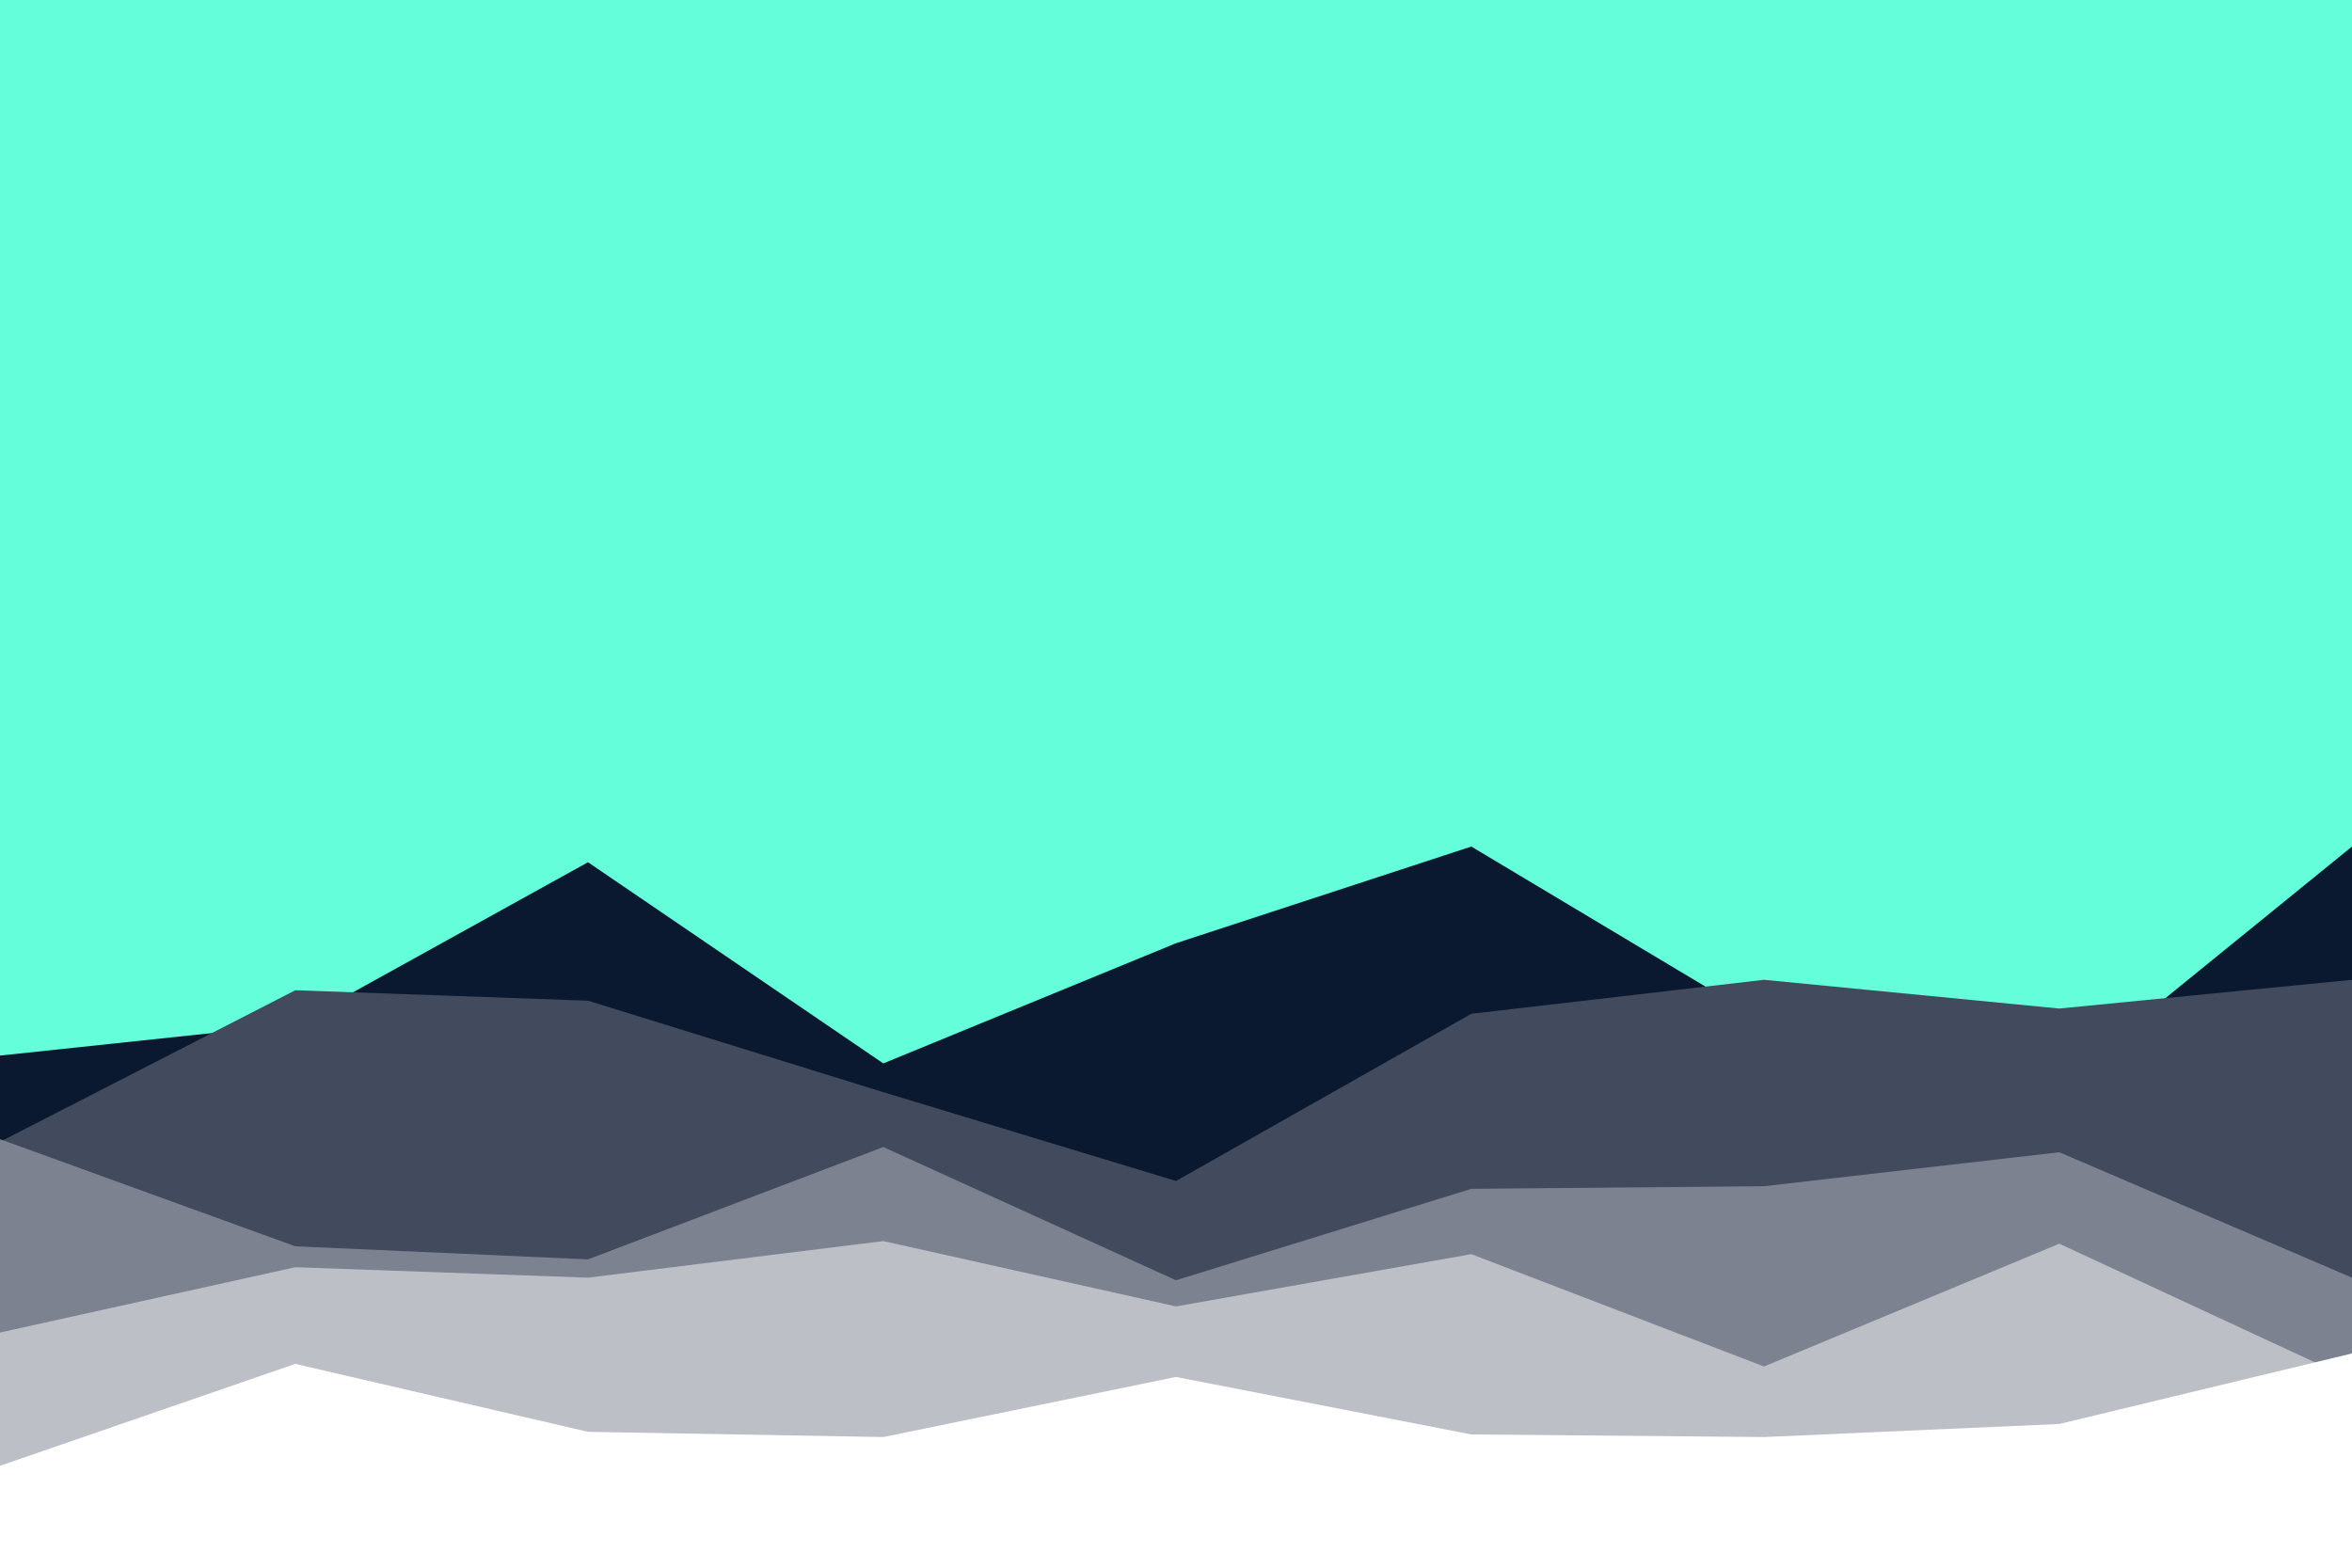
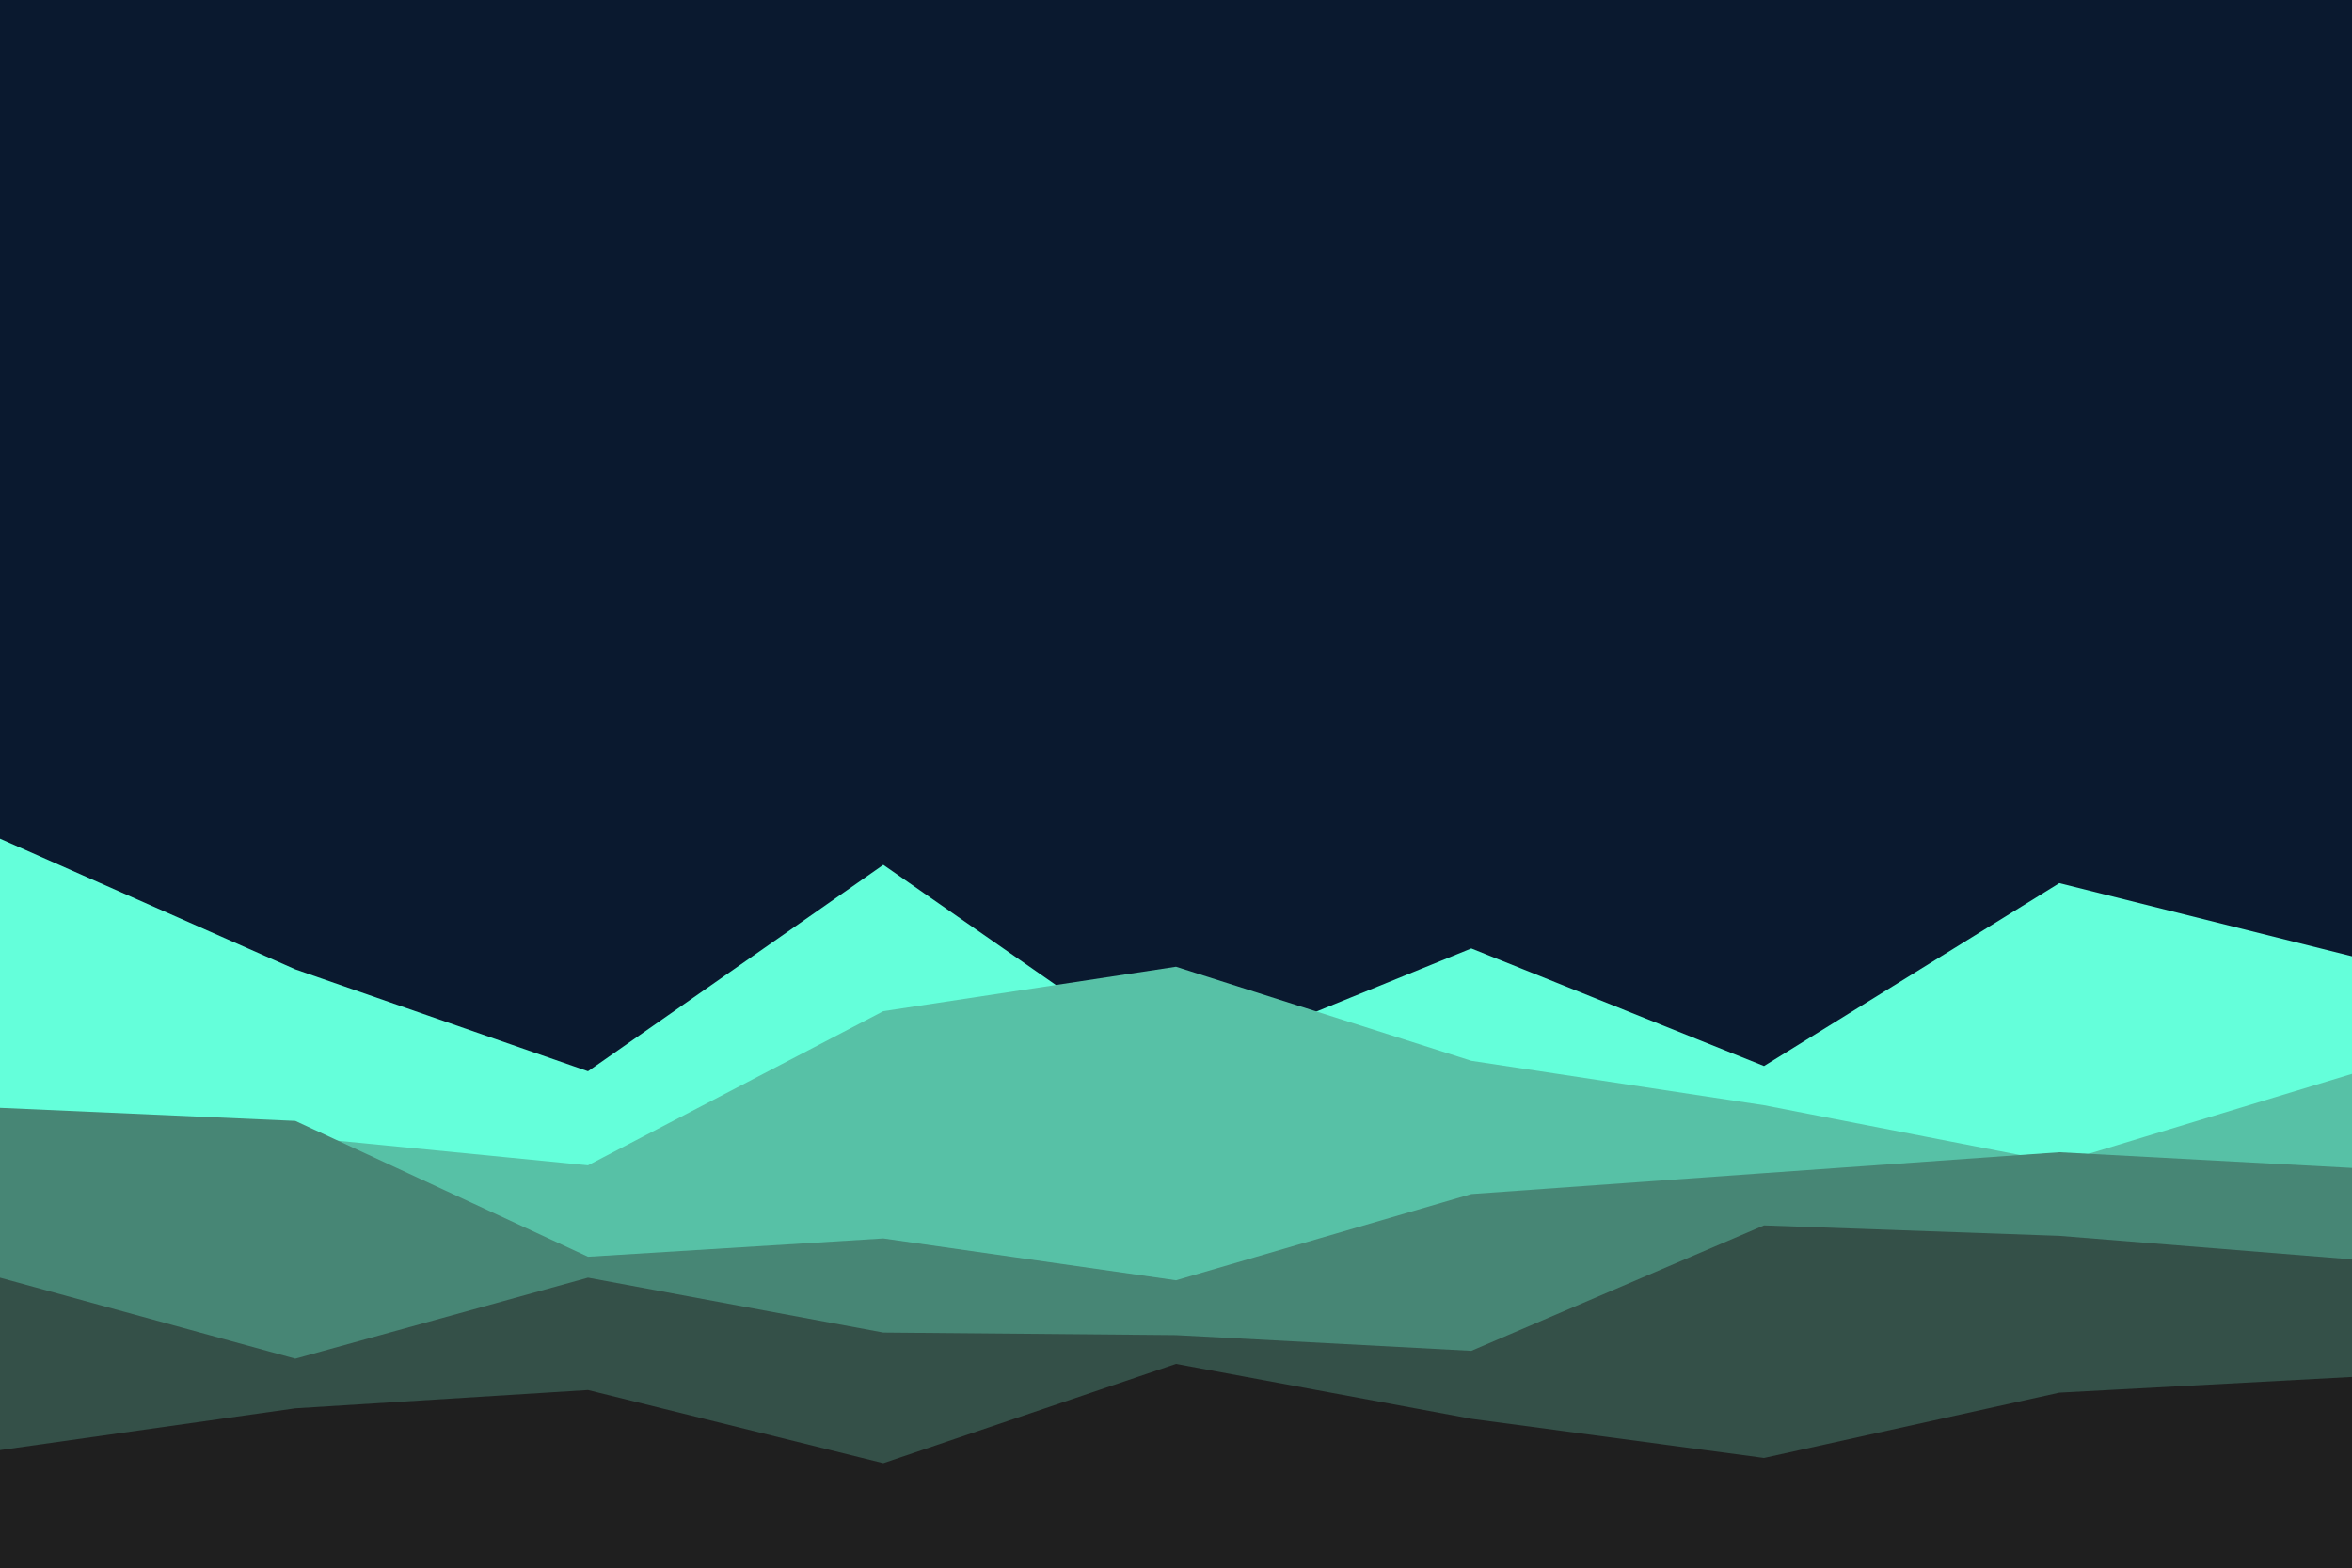
<svg xmlns="http://www.w3.org/2000/svg" id="visual" viewBox="0 0 900 600" width="900" height="600" version="1.1">
-   <rect x="0" y="0" width="900" height="600" fill="#64ffda" />
-   <path d="M0 404L113 392L225 330L338 407L450 361L563 324L675 391L788 415L900 324L900 601L788 601L675 601L563 601L450 601L338 601L225 601L113 601L0 601Z" fill="#0a192f" />
-   <path d="M0 437L113 379L225 383L338 418L450 452L563 388L675 375L788 386L900 375L900 601L788 601L675 601L563 601L450 601L338 601L225 601L113 601L0 601Z" fill="#424a5d" />
-   <path d="M0 436L113 477L225 482L338 439L450 490L563 455L675 454L788 441L900 489L900 601L788 601L675 601L563 601L450 601L338 601L225 601L113 601L0 601Z" fill="#7d8290" />
-   <path d="M0 510L113 485L225 489L338 475L450 500L563 480L675 523L788 476L900 528L900 601L788 601L675 601L563 601L450 601L338 601L225 601L113 601L0 601Z" fill="#bcbfc6" />
-   <path d="M0 561L113 522L225 548L338 550L450 527L563 549L675 550L788 545L900 518L900 601L788 601L675 601L563 601L450 601L338 601L225 601L113 601L0 601Z" fill="#ffffff" />
+   <rect x="0" y="0" width="900" height="600" fill="#0A192F" />
+   <path d="M0 321L113 371L225 410L338 331L450 409L563 363L675 408L788 338L900 366L900 601L788 601L675 601L563 601L450 601L338 601L225 601L113 601L0 601Z" fill="#64ffda" />
+   <path d="M0 443L113 435L225 446L338 387L450 370L563 406L675 423L788 445L900 411L900 601L788 601L675 601L563 601L450 601L338 601L225 601L113 601L0 601Z" fill="#57c1a6" />
+   <path d="M0 424L113 429L225 481L338 474L450 490L563 457L675 449L788 441L900 447L900 601L788 601L675 601L563 601L450 601L338 601L225 601L113 601L0 601Z" fill="#478675" />
+   <path d="M0 489L113 520L225 489L338 510L450 511L563 517L675 469L788 473L900 482L900 601L788 601L675 601L563 601L450 601L338 601L225 601L113 601L0 601Z" fill="#345048" />
+   <path d="M0 555L113 539L225 532L338 560L450 522L563 543L675 558L788 533L900 527L900 601L788 601L675 601L563 601L450 601L338 601L225 601L113 601L0 601Z" fill="#1f1f1f" />
</svg>
